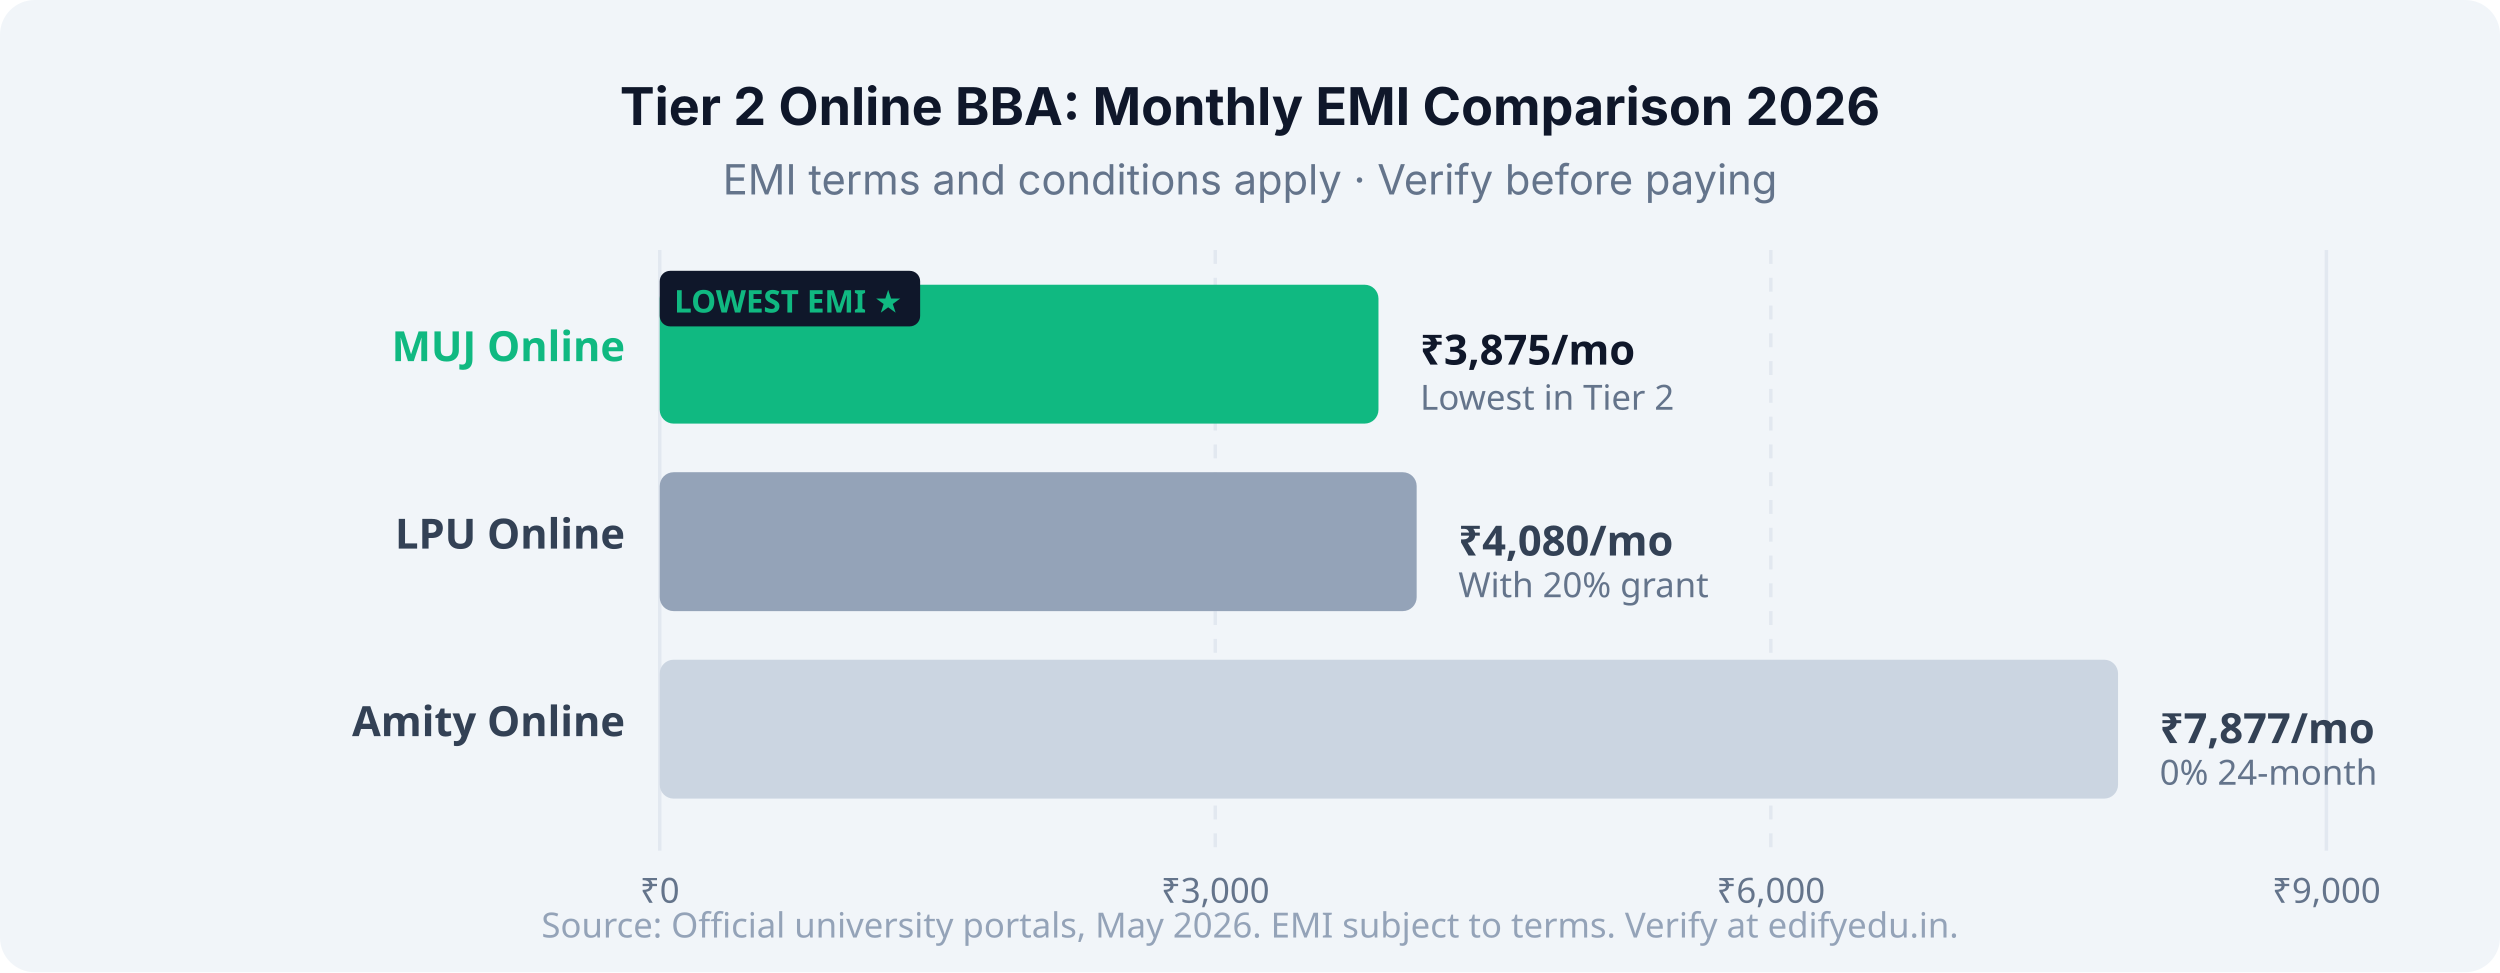
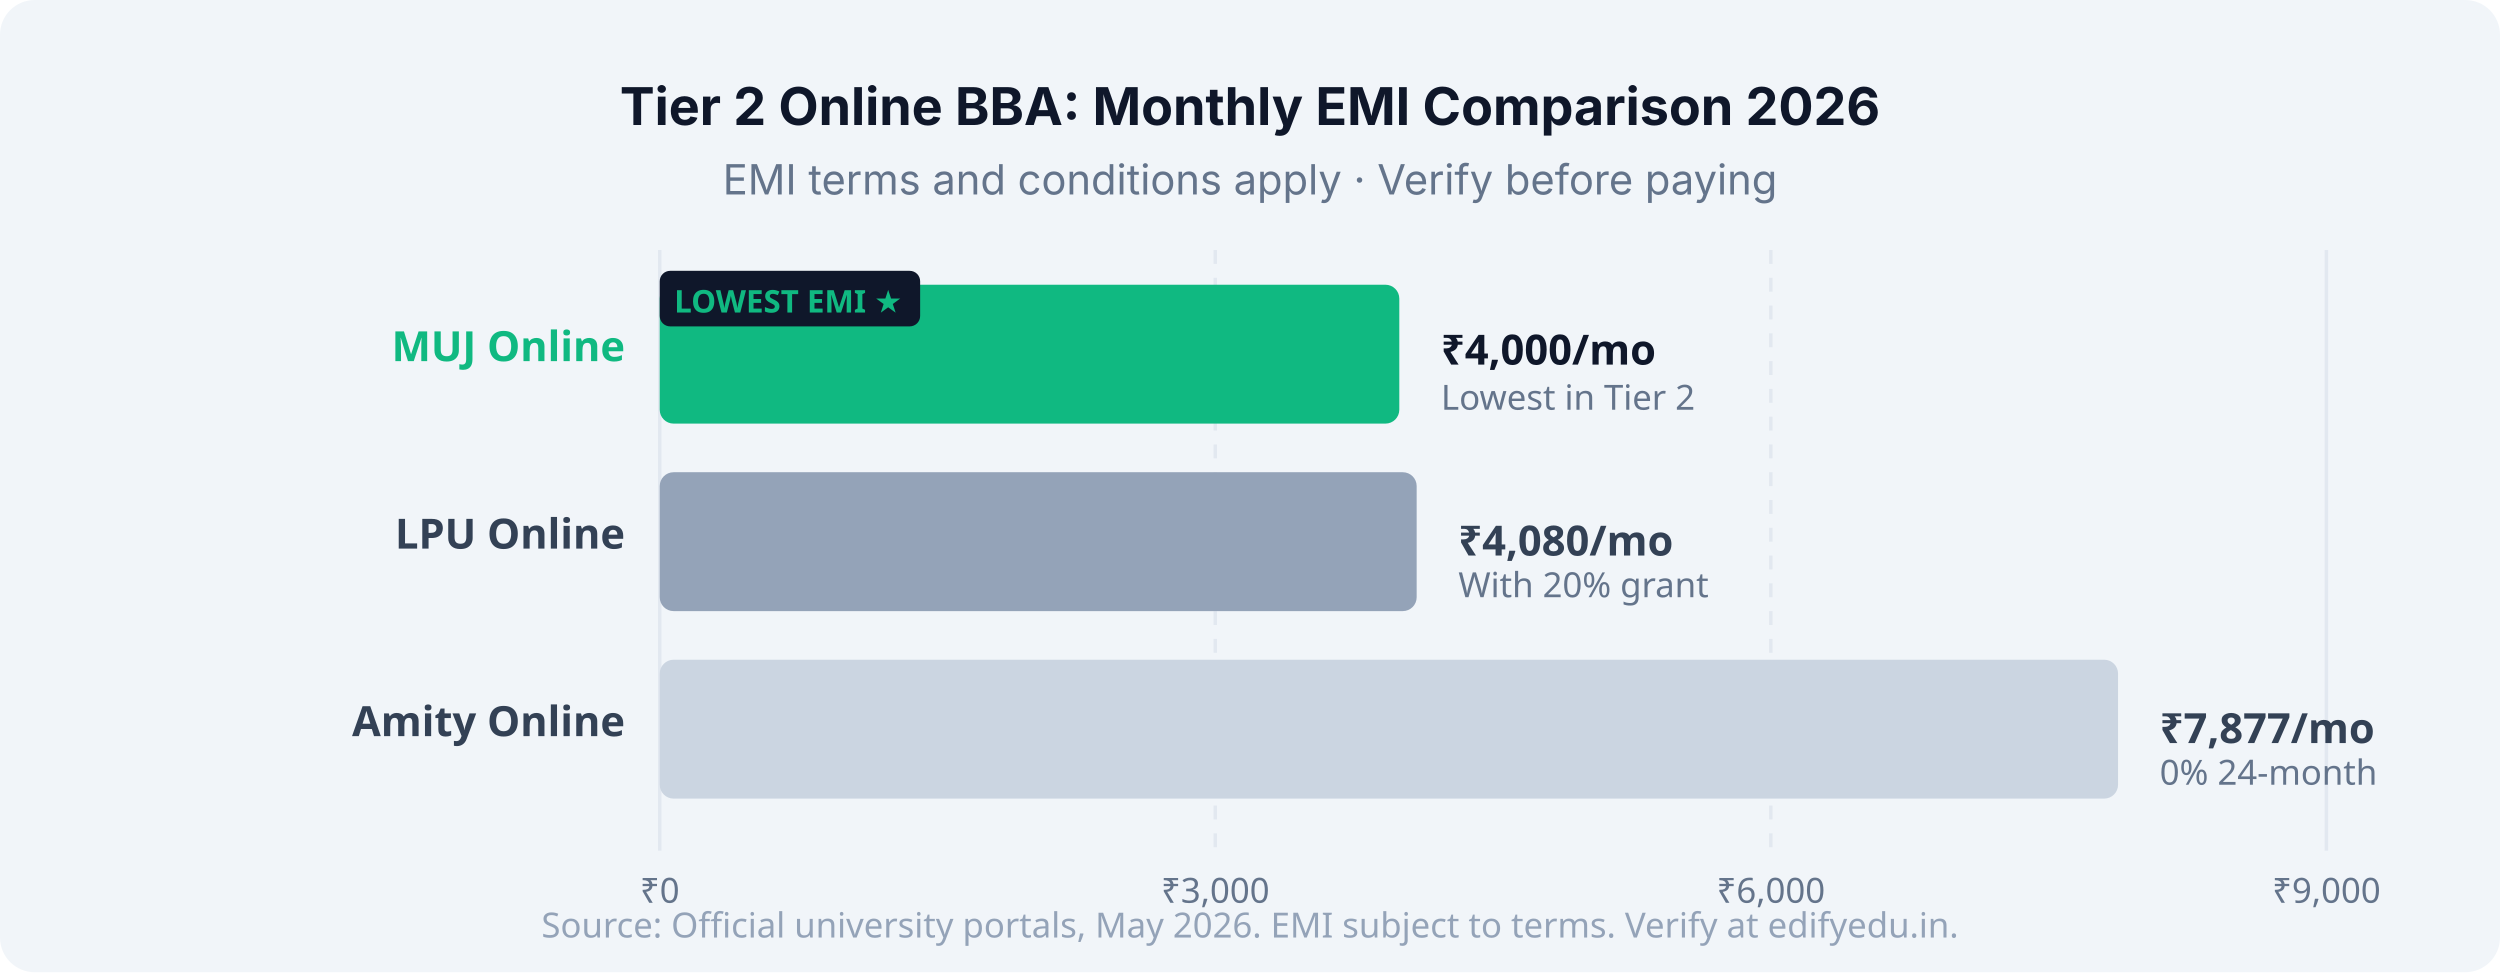
<svg xmlns="http://www.w3.org/2000/svg" viewBox="0 0 720 280" width="720" height="280" role="img" aria-label="Tier 2 Online BBA monthly EMI comparison 2026">
  <rect width="720" height="280" fill="#f1f5f9" rx="10" />
  <text x="360" y="36" text-anchor="middle" font-family="system-ui,-apple-system,sans-serif" font-size="15" font-weight="700" fill="#0f172a">Tier 2 Online BBA: Monthly EMI Comparison 2026</text>
  <text x="360" y="56" text-anchor="middle" font-family="system-ui,-apple-system,sans-serif" font-size="12" fill="#64748b">EMI terms and conditions apply · Verify before paying</text>
  <line x1="190" y1="72" x2="190" y2="245" stroke="#e2e8f0" stroke-width="1" />
  <line x1="350" y1="72" x2="350" y2="245" stroke="#e2e8f0" stroke-width="1" stroke-dasharray="4,4" />
  <line x1="510" y1="72" x2="510" y2="245" stroke="#e2e8f0" stroke-width="1" stroke-dasharray="4,4" />
  <line x1="670" y1="72" x2="670" y2="245" stroke="#e2e8f0" stroke-width="1" />
  <text x="190" y="260" text-anchor="middle" font-family="system-ui,sans-serif" font-size="10" fill="#64748b">₹0</text>
  <text x="350" y="260" text-anchor="middle" font-family="system-ui,sans-serif" font-size="10" fill="#64748b">₹3,000</text>
  <text x="510" y="260" text-anchor="middle" font-family="system-ui,sans-serif" font-size="10" fill="#64748b">₹6,000</text>
  <text x="670" y="260" text-anchor="middle" font-family="system-ui,sans-serif" font-size="10" fill="#64748b">₹9,000</text>
  <text x="180" y="104" text-anchor="end" font-family="system-ui,sans-serif" font-size="12" font-weight="700" fill="#10b981">MUJ Online</text>
-   <rect x="190" y="82" width="207" height="40" fill="#10b981" rx="4" />
-   <text x="403" y="105" text-anchor="start" font-family="system-ui,sans-serif" font-size="12" font-weight="700" fill="#0f172a" dx="6">₹3,875/mo</text>
-   <text x="403" y="118" text-anchor="start" font-family="system-ui,sans-serif" font-size="10" fill="#64748b" dx="6">Lowest in Tier 2</text>
+   <rect x="190" y="82" width="213" height="40" fill="#10b981" rx="4" />
+   <text x="409" y="105" text-anchor="start" font-family="system-ui,sans-serif" font-size="12" font-weight="700" fill="#0f172a" dx="6">₹4,000/mo</text>
+   <text x="409" y="118" text-anchor="start" font-family="system-ui,sans-serif" font-size="10" fill="#64748b" dx="6">Lowest in Tier 2</text>
  <rect x="190" y="78" width="75" height="16" fill="#0f172a" rx="3" />
  <text x="227" y="90" text-anchor="middle" font-family="system-ui,sans-serif" font-size="9" font-weight="700" fill="#10b981">LOWEST EMI ★</text>
  <text x="180" y="158" text-anchor="end" font-family="system-ui,sans-serif" font-size="12" font-weight="600" fill="#334155">LPU Online</text>
  <rect x="190" y="136" width="218" height="40" fill="#94a3b8" rx="4" />
  <text x="414" y="160" text-anchor="start" font-family="system-ui,sans-serif" font-size="12" font-weight="700" fill="#334155" dx="6">₹4,080/mo</text>
  <text x="414" y="172" text-anchor="start" font-family="system-ui,sans-serif" font-size="10" fill="#64748b" dx="6">With 20% grant</text>
  <text x="180" y="212" text-anchor="end" font-family="system-ui,sans-serif" font-size="12" font-weight="600" fill="#334155">Amity Online</text>
  <rect x="190" y="190" width="420" height="40" fill="#cbd5e1" rx="4" />
  <text x="616" y="214" text-anchor="start" font-family="system-ui,sans-serif" font-size="12" font-weight="700" fill="#334155" dx="6">₹7,877/mo</text>
  <text x="616" y="226" text-anchor="start" font-family="system-ui,sans-serif" font-size="10" fill="#64748b" dx="6">0% 24-month</text>
  <text x="360" y="270" text-anchor="middle" font-family="system-ui,sans-serif" font-size="10" fill="#94a3b8">Source: Official university portals, May 2026. EMI subject to terms. Verify at edifyedu.in.</text>
</svg>
